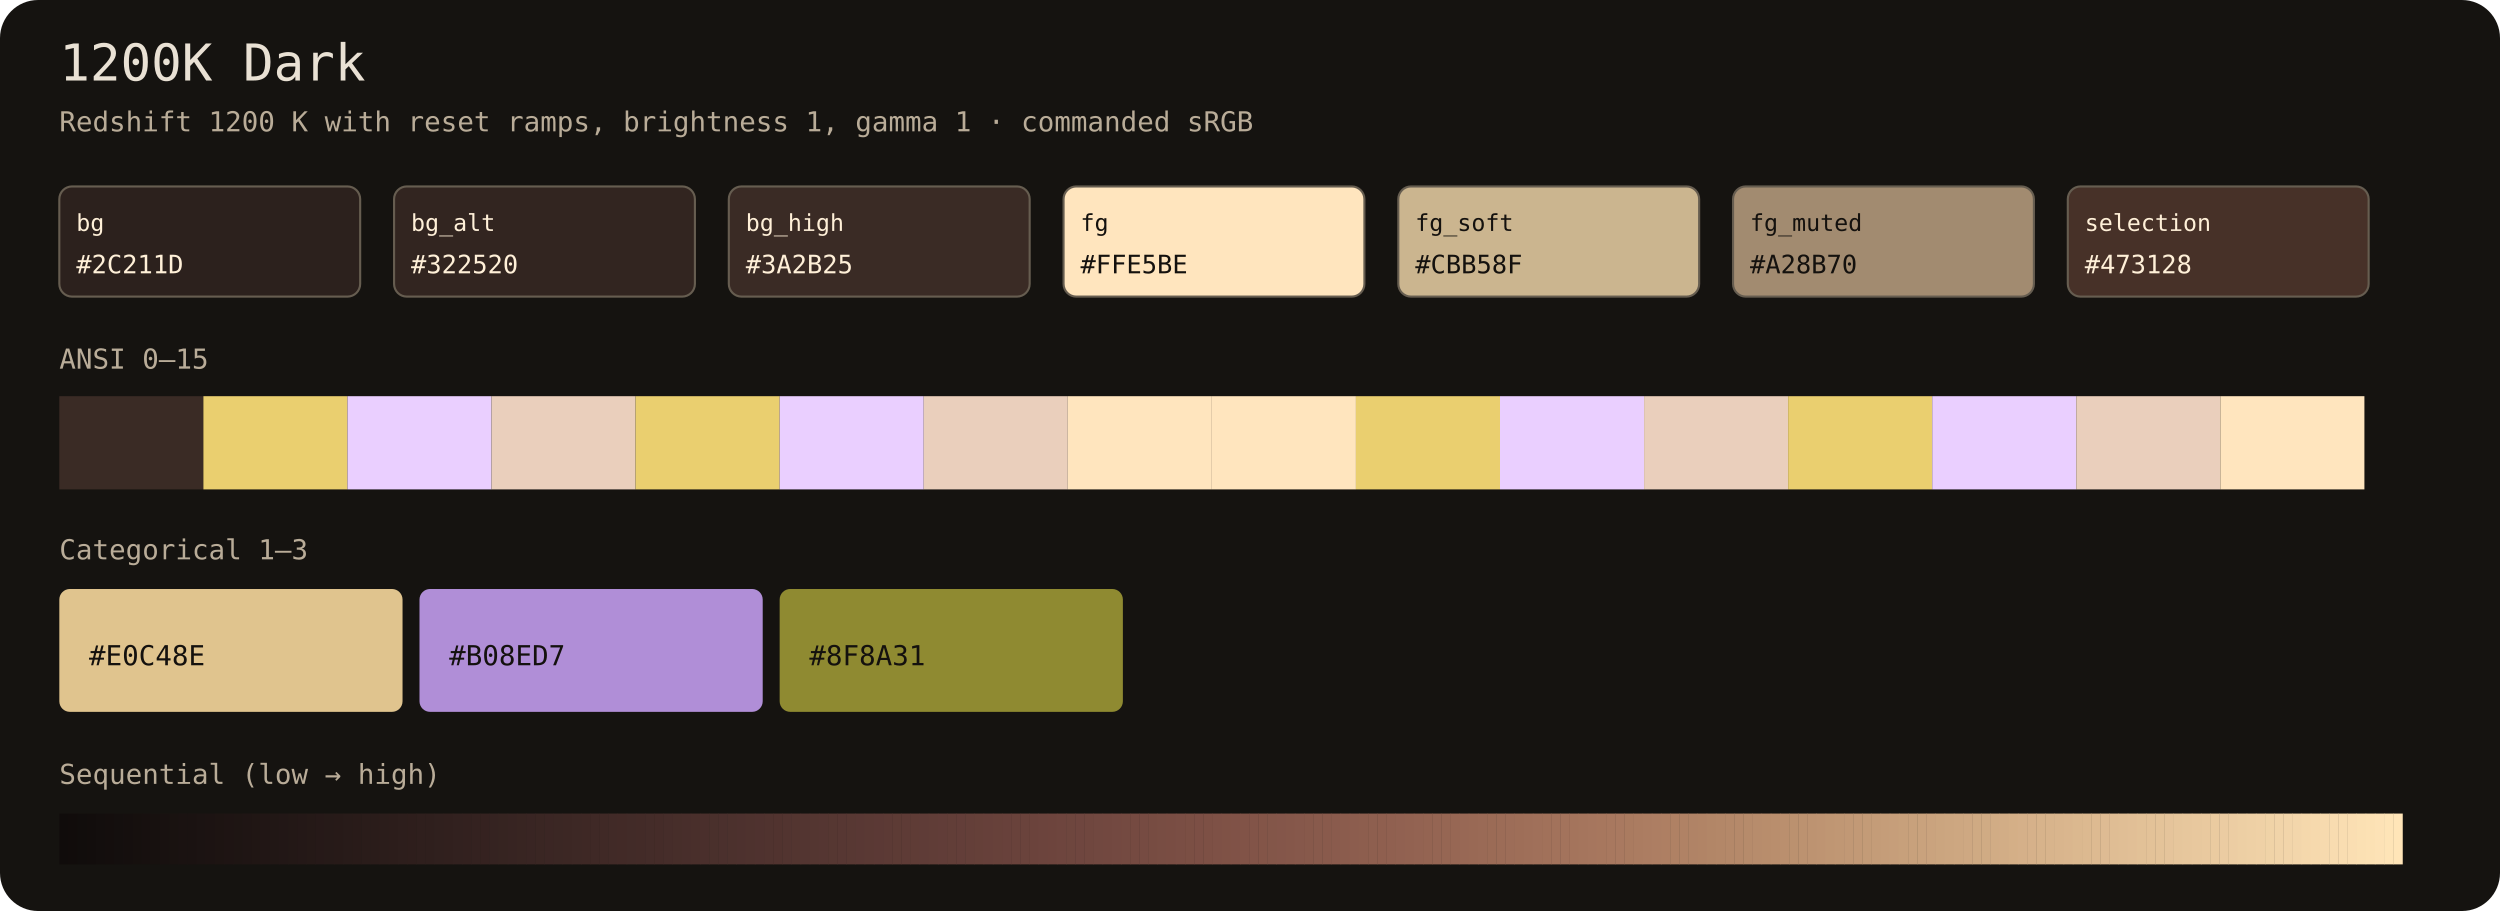
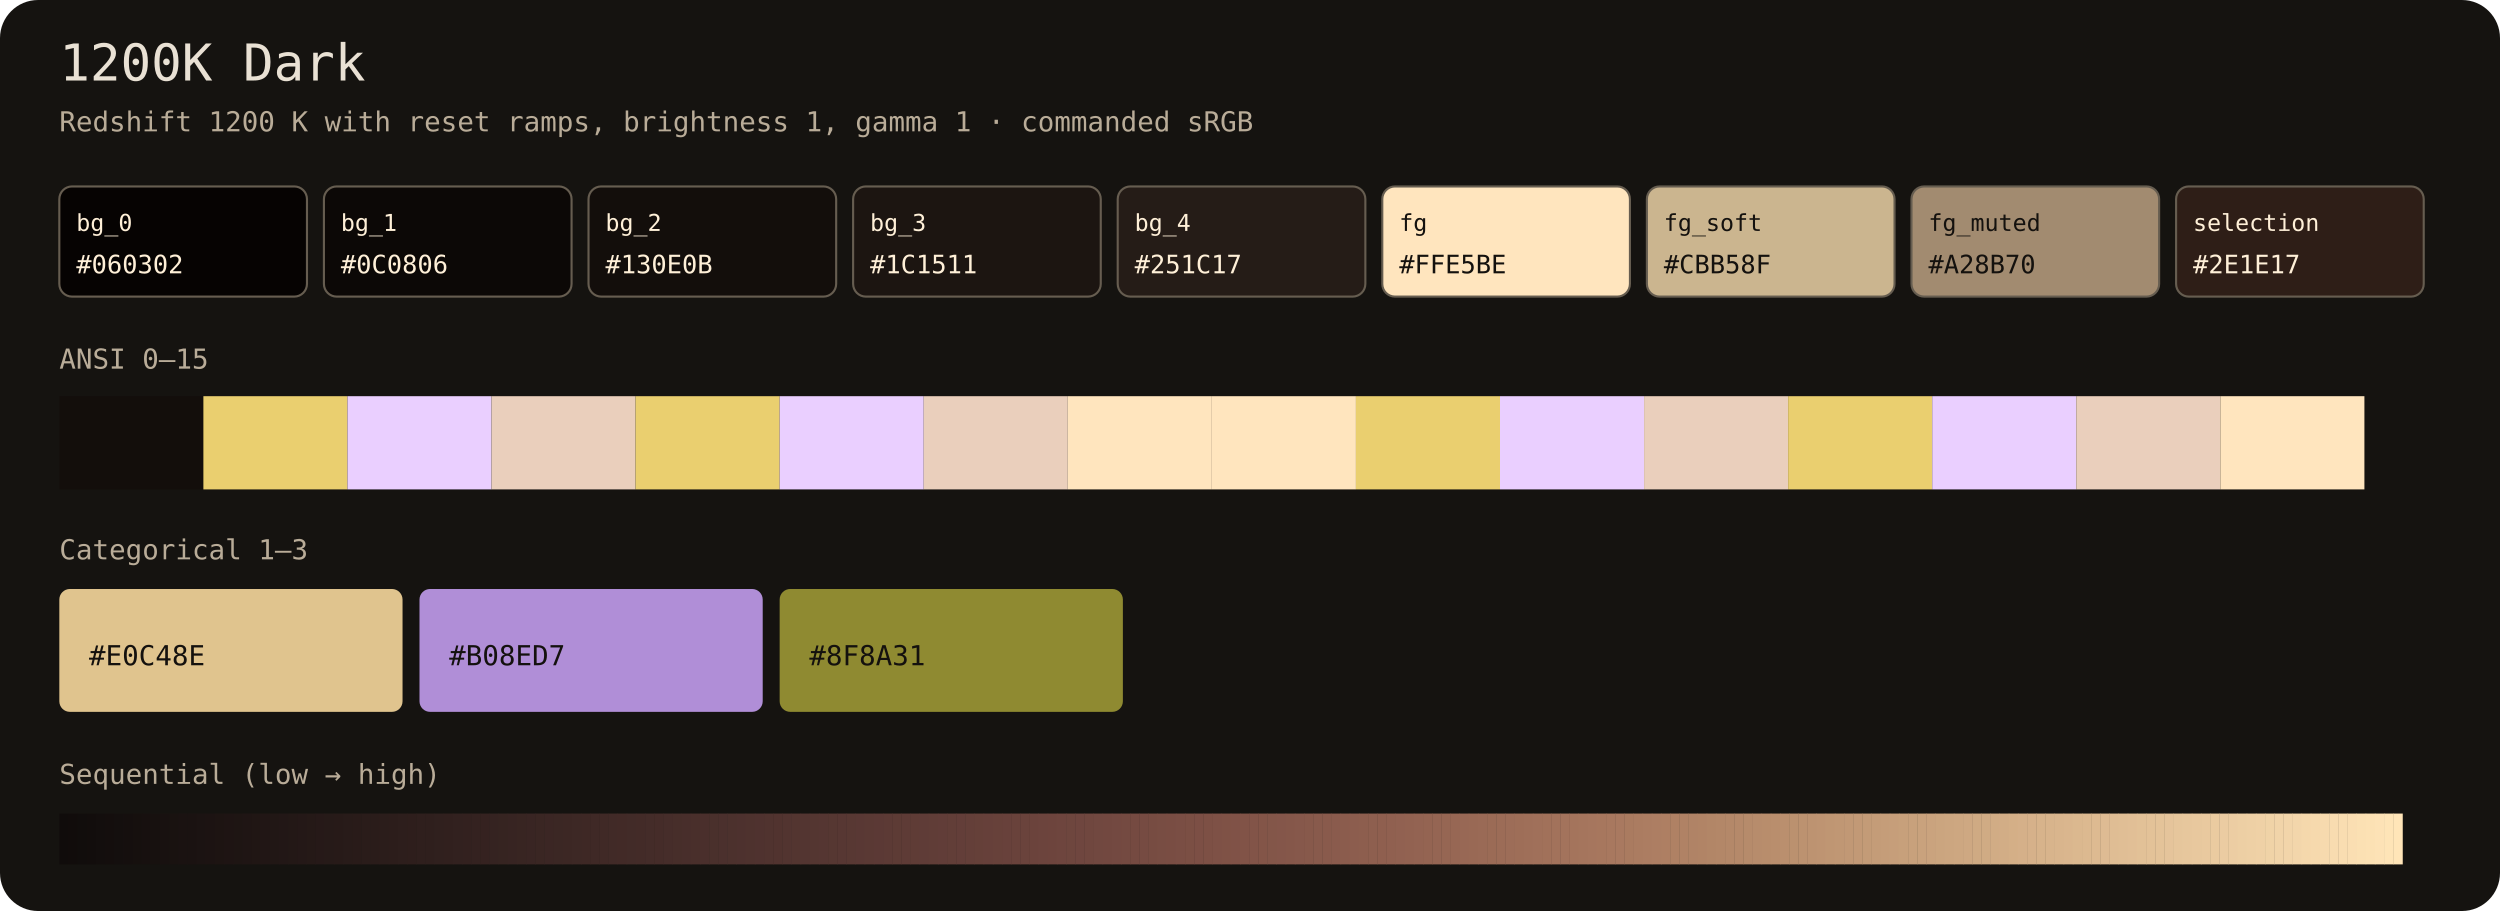
<svg xmlns="http://www.w3.org/2000/svg" width="1180" height="430" viewBox="0 0 1180 430">
  <rect width="100%" height="100%" rx="18" fill="#151310" />
  <text x="28" y="38" fill="#E9E1D4" font-size="24" font-family="ui-monospace, SFMono-Regular, Menlo, monospace">1200K Dark</text>
  <text x="28" y="62" fill="#B9AC98" font-size="13" font-family="ui-monospace, SFMono-Regular, Menlo, monospace">Redshift 1200 K with reset ramps, brightness 1, gamma 1 · commanded sRGB</text>
-   <rect x="28" y="88" width="142" height="52" rx="6" fill="#2C211D" stroke="#665D50" />
-   <text x="36" y="109" fill="#FFF0D8" font-size="11" font-family="ui-monospace, SFMono-Regular, Menlo, monospace">bg</text>
-   <text x="36" y="129" fill="#FFF0D8" font-size="12" font-family="ui-monospace, SFMono-Regular, Menlo, monospace">#2C211D</text>
-   <rect x="186" y="88" width="142" height="52" rx="6" fill="#322520" stroke="#665D50" />
-   <text x="194" y="109" fill="#FFF0D8" font-size="11" font-family="ui-monospace, SFMono-Regular, Menlo, monospace">bg_alt</text>
-   <text x="194" y="129" fill="#FFF0D8" font-size="12" font-family="ui-monospace, SFMono-Regular, Menlo, monospace">#322520</text>
-   <rect x="344" y="88" width="142" height="52" rx="6" fill="#3A2B25" stroke="#665D50" />
-   <text x="352" y="109" fill="#FFF0D8" font-size="11" font-family="ui-monospace, SFMono-Regular, Menlo, monospace">bg_high</text>
-   <text x="352" y="129" fill="#FFF0D8" font-size="12" font-family="ui-monospace, SFMono-Regular, Menlo, monospace">#3A2B25</text>
-   <rect x="502" y="88" width="142" height="52" rx="6" fill="#FFE5BE" stroke="#665D50" />
-   <text x="510" y="109" fill="#14110E" font-size="11" font-family="ui-monospace, SFMono-Regular, Menlo, monospace">fg</text>
-   <text x="510" y="129" fill="#14110E" font-size="12" font-family="ui-monospace, SFMono-Regular, Menlo, monospace">#FFE5BE</text>
-   <rect x="660" y="88" width="142" height="52" rx="6" fill="#CBB58F" stroke="#665D50" />
-   <text x="668" y="109" fill="#14110E" font-size="11" font-family="ui-monospace, SFMono-Regular, Menlo, monospace">fg_soft</text>
-   <text x="668" y="129" fill="#14110E" font-size="12" font-family="ui-monospace, SFMono-Regular, Menlo, monospace">#CBB58F</text>
-   <rect x="818" y="88" width="142" height="52" rx="6" fill="#A28B70" stroke="#665D50" />
-   <text x="826" y="109" fill="#14110E" font-size="11" font-family="ui-monospace, SFMono-Regular, Menlo, monospace">fg_muted</text>
-   <text x="826" y="129" fill="#14110E" font-size="12" font-family="ui-monospace, SFMono-Regular, Menlo, monospace">#A28B70</text>
-   <rect x="976" y="88" width="142" height="52" rx="6" fill="#473128" stroke="#665D50" />
-   <text x="984" y="109" fill="#FFF0D8" font-size="11" font-family="ui-monospace, SFMono-Regular, Menlo, monospace">selection</text>
-   <text x="984" y="129" fill="#FFF0D8" font-size="12" font-family="ui-monospace, SFMono-Regular, Menlo, monospace">#473128</text>
+   <rect x="28.00" y="88" width="116.89" height="52" rx="6" fill="#060302" stroke="#665D50" />
+   <text x="36" y="109" fill="#FFF0D8" font-size="11" font-family="ui-monospace, SFMono-Regular, Menlo, monospace">bg_0</text>
+   <text x="36" y="129" fill="#FFF0D8" font-size="12" font-family="ui-monospace, SFMono-Regular, Menlo, monospace">#060302</text>
+   <rect x="152.89" y="88" width="116.89" height="52" rx="6" fill="#0C0806" stroke="#665D50" />
+   <text x="160.889" y="109" fill="#FFF0D8" font-size="11" font-family="ui-monospace, SFMono-Regular, Menlo, monospace">bg_1</text>
+   <text x="160.889" y="129" fill="#FFF0D8" font-size="12" font-family="ui-monospace, SFMono-Regular, Menlo, monospace">#0C0806</text>
+   <rect x="277.78" y="88" width="116.89" height="52" rx="6" fill="#130E0B" stroke="#665D50" />
+   <text x="285.778" y="109" fill="#FFF0D8" font-size="11" font-family="ui-monospace, SFMono-Regular, Menlo, monospace">bg_2</text>
+   <text x="285.778" y="129" fill="#FFF0D8" font-size="12" font-family="ui-monospace, SFMono-Regular, Menlo, monospace">#130E0B</text>
+   <rect x="402.67" y="88" width="116.89" height="52" rx="6" fill="#1C1511" stroke="#665D50" />
+   <text x="410.667" y="109" fill="#FFF0D8" font-size="11" font-family="ui-monospace, SFMono-Regular, Menlo, monospace">bg_3</text>
+   <text x="410.667" y="129" fill="#FFF0D8" font-size="12" font-family="ui-monospace, SFMono-Regular, Menlo, monospace">#1C1511</text>
+   <rect x="527.56" y="88" width="116.89" height="52" rx="6" fill="#251C17" stroke="#665D50" />
+   <text x="535.556" y="109" fill="#FFF0D8" font-size="11" font-family="ui-monospace, SFMono-Regular, Menlo, monospace">bg_4</text>
+   <text x="535.556" y="129" fill="#FFF0D8" font-size="12" font-family="ui-monospace, SFMono-Regular, Menlo, monospace">#251C17</text>
+   <rect x="652.44" y="88" width="116.89" height="52" rx="6" fill="#FFE5BE" stroke="#665D50" />
+   <text x="660.444" y="109" fill="#14110E" font-size="11" font-family="ui-monospace, SFMono-Regular, Menlo, monospace">fg</text>
+   <text x="660.444" y="129" fill="#14110E" font-size="12" font-family="ui-monospace, SFMono-Regular, Menlo, monospace">#FFE5BE</text>
+   <rect x="777.33" y="88" width="116.89" height="52" rx="6" fill="#CBB58F" stroke="#665D50" />
+   <text x="785.333" y="109" fill="#14110E" font-size="11" font-family="ui-monospace, SFMono-Regular, Menlo, monospace">fg_soft</text>
+   <text x="785.333" y="129" fill="#14110E" font-size="12" font-family="ui-monospace, SFMono-Regular, Menlo, monospace">#CBB58F</text>
+   <rect x="902.22" y="88" width="116.89" height="52" rx="6" fill="#A28B70" stroke="#665D50" />
+   <text x="910.222" y="109" fill="#14110E" font-size="11" font-family="ui-monospace, SFMono-Regular, Menlo, monospace">fg_muted</text>
+   <text x="910.222" y="129" fill="#14110E" font-size="12" font-family="ui-monospace, SFMono-Regular, Menlo, monospace">#A28B70</text>
+   <rect x="1027.11" y="88" width="116.89" height="52" rx="6" fill="#2E1E17" stroke="#665D50" />
+   <text x="1035.111" y="109" fill="#FFF0D8" font-size="11" font-family="ui-monospace, SFMono-Regular, Menlo, monospace">selection</text>
+   <text x="1035.111" y="129" fill="#FFF0D8" font-size="12" font-family="ui-monospace, SFMono-Regular, Menlo, monospace">#2E1E17</text>
  <text x="28" y="174" fill="#B9AC98" font-size="13" font-family="ui-monospace, SFMono-Regular, Menlo, monospace">ANSI 0–15</text>
-   <rect x="28" y="187" width="68" height="44" fill="#3A2B25" />
+   <rect x="28" y="187" width="68" height="44" fill="#130E0B" />
  <rect x="96" y="187" width="68" height="44" fill="#EACF6F" />
  <rect x="164" y="187" width="68" height="44" fill="#EACFFF" />
  <rect x="232" y="187" width="68" height="44" fill="#EACFBC" />
  <rect x="300" y="187" width="68" height="44" fill="#EACF6F" />
  <rect x="368" y="187" width="68" height="44" fill="#EACFFF" />
  <rect x="436" y="187" width="68" height="44" fill="#EACFBC" />
  <rect x="504" y="187" width="68" height="44" fill="#FFE5BE" />
  <rect x="572" y="187" width="68" height="44" fill="#FFE5BE" />
  <rect x="640" y="187" width="68" height="44" fill="#EACF6F" />
  <rect x="708" y="187" width="68" height="44" fill="#EACFFF" />
  <rect x="776" y="187" width="68" height="44" fill="#EACFBC" />
  <rect x="844" y="187" width="68" height="44" fill="#EACF6F" />
  <rect x="912" y="187" width="68" height="44" fill="#EACFFF" />
  <rect x="980" y="187" width="68" height="44" fill="#EACFBC" />
  <rect x="1048" y="187" width="68" height="44" fill="#FFE5BE" />
  <text x="28" y="264" fill="#B9AC98" font-size="13" font-family="ui-monospace, SFMono-Regular, Menlo, monospace">Categorical 1–3</text>
  <rect x="28" y="278" width="162" height="58" rx="5" fill="#E0C48E" />
  <text x="42" y="314" fill="#14110E" font-size="13" font-family="ui-monospace, SFMono-Regular, Menlo, monospace">#E0C48E</text>
  <rect x="198" y="278" width="162" height="58" rx="5" fill="#B08ED7" />
  <text x="212" y="314" fill="#14110E" font-size="13" font-family="ui-monospace, SFMono-Regular, Menlo, monospace">#B08ED7</text>
  <rect x="368" y="278" width="162" height="58" rx="5" fill="#8F8A31" />
  <text x="382" y="314" fill="#14110E" font-size="13" font-family="ui-monospace, SFMono-Regular, Menlo, monospace">#8F8A31</text>
  <text x="28" y="370" fill="#B9AC98" font-size="13" font-family="ui-monospace, SFMono-Regular, Menlo, monospace">Sequential (low → high)</text>
  <rect x="28.00" y="384" width="4.5" height="24" fill="#100C0B" />
  <rect x="32.32" y="384" width="4.5" height="24" fill="#110C0B" />
  <rect x="36.64" y="384" width="4.5" height="24" fill="#110D0C" />
  <rect x="40.96" y="384" width="4.5" height="24" fill="#120D0C" />
  <rect x="45.28" y="384" width="4.5" height="24" fill="#130E0D" />
  <rect x="49.60" y="384" width="4.5" height="24" fill="#140E0D" />
  <rect x="53.92" y="384" width="4.5" height="24" fill="#140F0E" />
  <rect x="58.24" y="384" width="4.5" height="24" fill="#150F0E" />
  <rect x="62.56" y="384" width="4.5" height="24" fill="#16100E" />
  <rect x="66.88" y="384" width="4.5" height="24" fill="#17100F" />
  <rect x="71.20" y="384" width="4.5" height="24" fill="#17110F" />
  <rect x="75.52" y="384" width="4.5" height="24" fill="#181110" />
  <rect x="79.84" y="384" width="4.5" height="24" fill="#191210" />
  <rect x="84.16" y="384" width="4.5" height="24" fill="#1A1211" />
  <rect x="88.48" y="384" width="4.5" height="24" fill="#1A1211" />
  <rect x="92.80" y="384" width="4.5" height="24" fill="#1B1312" />
  <rect x="97.12" y="384" width="4.5" height="24" fill="#1C1312" />
  <rect x="101.44" y="384" width="4.5" height="24" fill="#1D1412" />
  <rect x="105.76" y="384" width="4.5" height="24" fill="#1E1413" />
  <rect x="110.08" y="384" width="4.5" height="24" fill="#1E1513" />
  <rect x="114.40" y="384" width="4.5" height="24" fill="#1F1514" />
  <rect x="118.72" y="384" width="4.5" height="24" fill="#201614" />
  <rect x="123.04" y="384" width="4.5" height="24" fill="#211615" />
  <rect x="127.36" y="384" width="4.5" height="24" fill="#211715" />
  <rect x="131.68" y="384" width="4.5" height="24" fill="#221716" />
  <rect x="136.00" y="384" width="4.5" height="24" fill="#231816" />
  <rect x="140.32" y="384" width="4.5" height="24" fill="#241817" />
  <rect x="144.64" y="384" width="4.5" height="24" fill="#251917" />
  <rect x="148.96" y="384" width="4.5" height="24" fill="#261918" />
  <rect x="153.28" y="384" width="4.5" height="24" fill="#261A18" />
  <rect x="157.60" y="384" width="4.5" height="24" fill="#271A18" />
  <rect x="161.92" y="384" width="4.5" height="24" fill="#281B19" />
  <rect x="166.24" y="384" width="4.5" height="24" fill="#291B19" />
  <rect x="170.56" y="384" width="4.5" height="24" fill="#2A1C1A" />
  <rect x="174.88" y="384" width="4.5" height="24" fill="#2A1C1A" />
  <rect x="179.20" y="384" width="4.5" height="24" fill="#2B1D1B" />
  <rect x="183.52" y="384" width="4.5" height="24" fill="#2C1D1B" />
  <rect x="187.84" y="384" width="4.5" height="24" fill="#2D1E1C" />
  <rect x="192.16" y="384" width="4.5" height="24" fill="#2E1E1C" />
  <rect x="196.48" y="384" width="4.5" height="24" fill="#2F1F1D" />
  <rect x="200.80" y="384" width="4.5" height="24" fill="#2F1F1D" />
  <rect x="205.12" y="384" width="4.5" height="24" fill="#30201E" />
  <rect x="209.44" y="384" width="4.5" height="24" fill="#31201E" />
  <rect x="213.76" y="384" width="4.5" height="24" fill="#32211F" />
  <rect x="218.08" y="384" width="4.5" height="24" fill="#33211F" />
  <rect x="222.40" y="384" width="4.5" height="24" fill="#342220" />
  <rect x="226.72" y="384" width="4.5" height="24" fill="#352220" />
  <rect x="231.04" y="384" width="4.5" height="24" fill="#352321" />
  <rect x="235.36" y="384" width="4.5" height="24" fill="#362421" />
  <rect x="239.68" y="384" width="4.5" height="24" fill="#372422" />
  <rect x="244.00" y="384" width="4.5" height="24" fill="#382522" />
  <rect x="248.32" y="384" width="4.5" height="24" fill="#392523" />
  <rect x="252.64" y="384" width="4.5" height="24" fill="#3A2623" />
  <rect x="256.96" y="384" width="4.5" height="24" fill="#3B2624" />
  <rect x="261.28" y="384" width="4.5" height="24" fill="#3B2724" />
  <rect x="265.60" y="384" width="4.5" height="24" fill="#3C2724" />
  <rect x="269.92" y="384" width="4.5" height="24" fill="#3D2825" />
  <rect x="274.24" y="384" width="4.5" height="24" fill="#3E2825" />
  <rect x="278.56" y="384" width="4.5" height="24" fill="#3F2926" />
  <rect x="282.88" y="384" width="4.5" height="24" fill="#402926" />
  <rect x="287.20" y="384" width="4.5" height="24" fill="#412A27" />
  <rect x="291.52" y="384" width="4.5" height="24" fill="#422A27" />
  <rect x="295.84" y="384" width="4.5" height="24" fill="#422B28" />
  <rect x="300.16" y="384" width="4.5" height="24" fill="#432B28" />
  <rect x="304.48" y="384" width="4.5" height="24" fill="#442C29" />
  <rect x="308.80" y="384" width="4.5" height="24" fill="#452C29" />
  <rect x="313.12" y="384" width="4.5" height="24" fill="#462D2A" />
  <rect x="317.44" y="384" width="4.5" height="24" fill="#472E2A" />
  <rect x="321.76" y="384" width="4.5" height="24" fill="#482E2B" />
  <rect x="326.08" y="384" width="4.5" height="24" fill="#492F2B" />
  <rect x="330.40" y="384" width="4.5" height="24" fill="#4A2F2C" />
  <rect x="334.72" y="384" width="4.5" height="24" fill="#4A302C" />
  <rect x="339.04" y="384" width="4.5" height="24" fill="#4B302D" />
  <rect x="343.36" y="384" width="4.5" height="24" fill="#4C312D" />
  <rect x="347.68" y="384" width="4.5" height="24" fill="#4D312E" />
  <rect x="352.00" y="384" width="4.5" height="24" fill="#4E322E" />
  <rect x="356.32" y="384" width="4.5" height="24" fill="#4F322F" />
  <rect x="360.64" y="384" width="4.5" height="24" fill="#50332F" />
  <rect x="364.96" y="384" width="4.5" height="24" fill="#51332F" />
  <rect x="369.28" y="384" width="4.5" height="24" fill="#523430" />
  <rect x="373.60" y="384" width="4.5" height="24" fill="#533530" />
  <rect x="377.92" y="384" width="4.5" height="24" fill="#533531" />
  <rect x="382.24" y="384" width="4.5" height="24" fill="#543631" />
  <rect x="386.56" y="384" width="4.5" height="24" fill="#553632" />
  <rect x="390.88" y="384" width="4.5" height="24" fill="#563732" />
  <rect x="395.20" y="384" width="4.5" height="24" fill="#573733" />
  <rect x="399.52" y="384" width="4.5" height="24" fill="#583833" />
  <rect x="403.84" y="384" width="4.5" height="24" fill="#593834" />
  <rect x="408.16" y="384" width="4.5" height="24" fill="#5A3934" />
  <rect x="412.48" y="384" width="4.5" height="24" fill="#5B3935" />
  <rect x="416.80" y="384" width="4.5" height="24" fill="#5C3A35" />
  <rect x="421.12" y="384" width="4.5" height="24" fill="#5D3B35" />
  <rect x="425.44" y="384" width="4.5" height="24" fill="#5E3B36" />
  <rect x="429.76" y="384" width="4.5" height="24" fill="#5F3C36" />
  <rect x="434.08" y="384" width="4.5" height="24" fill="#5F3C37" />
  <rect x="438.40" y="384" width="4.5" height="24" fill="#603D37" />
  <rect x="442.72" y="384" width="4.5" height="24" fill="#613D38" />
  <rect x="447.04" y="384" width="4.5" height="24" fill="#623E38" />
  <rect x="451.36" y="384" width="4.5" height="24" fill="#633E39" />
  <rect x="455.68" y="384" width="4.5" height="24" fill="#643F39" />
  <rect x="460.00" y="384" width="4.5" height="24" fill="#654039" />
  <rect x="464.32" y="384" width="4.5" height="24" fill="#66403A" />
  <rect x="468.64" y="384" width="4.5" height="24" fill="#67413A" />
  <rect x="472.96" y="384" width="4.5" height="24" fill="#68413B" />
  <rect x="477.28" y="384" width="4.5" height="24" fill="#69423B" />
  <rect x="481.60" y="384" width="4.5" height="24" fill="#6A433C" />
  <rect x="485.92" y="384" width="4.5" height="24" fill="#6B433C" />
  <rect x="490.24" y="384" width="4.5" height="24" fill="#6C443D" />
  <rect x="494.56" y="384" width="4.5" height="24" fill="#6D443D" />
  <rect x="498.88" y="384" width="4.5" height="24" fill="#6E453E" />
  <rect x="503.20" y="384" width="4.5" height="24" fill="#6E463E" />
  <rect x="507.52" y="384" width="4.5" height="24" fill="#6F463F" />
  <rect x="511.84" y="384" width="4.5" height="24" fill="#70473F" />
  <rect x="516.16" y="384" width="4.5" height="24" fill="#714840" />
  <rect x="520.48" y="384" width="4.5" height="24" fill="#724840" />
  <rect x="524.80" y="384" width="4.5" height="24" fill="#734941" />
  <rect x="529.12" y="384" width="4.5" height="24" fill="#744A41" />
  <rect x="533.44" y="384" width="4.5" height="24" fill="#754A41" />
  <rect x="537.76" y="384" width="4.5" height="24" fill="#764B42" />
  <rect x="542.08" y="384" width="4.5" height="24" fill="#774C42" />
  <rect x="546.40" y="384" width="4.5" height="24" fill="#784D43" />
  <rect x="550.72" y="384" width="4.5" height="24" fill="#794D43" />
  <rect x="555.04" y="384" width="4.5" height="24" fill="#7A4E44" />
  <rect x="559.36" y="384" width="4.5" height="24" fill="#7B4F44" />
  <rect x="563.68" y="384" width="4.5" height="24" fill="#7C4F45" />
  <rect x="568.00" y="384" width="4.5" height="24" fill="#7D5045" />
  <rect x="572.32" y="384" width="4.5" height="24" fill="#7E5146" />
  <rect x="576.64" y="384" width="4.5" height="24" fill="#7F5246" />
  <rect x="580.96" y="384" width="4.5" height="24" fill="#805247" />
  <rect x="585.28" y="384" width="4.5" height="24" fill="#815347" />
  <rect x="589.60" y="384" width="4.5" height="24" fill="#825448" />
  <rect x="593.92" y="384" width="4.5" height="24" fill="#835548" />
  <rect x="598.24" y="384" width="4.5" height="24" fill="#835649" />
  <rect x="602.56" y="384" width="4.5" height="24" fill="#84564A" />
  <rect x="606.88" y="384" width="4.5" height="24" fill="#85574A" />
  <rect x="611.20" y="384" width="4.5" height="24" fill="#86584B" />
  <rect x="615.52" y="384" width="4.5" height="24" fill="#87594B" />
  <rect x="619.84" y="384" width="4.5" height="24" fill="#885A4C" />
  <rect x="624.16" y="384" width="4.5" height="24" fill="#895A4C" />
  <rect x="628.48" y="384" width="4.5" height="24" fill="#8A5B4D" />
  <rect x="632.80" y="384" width="4.5" height="24" fill="#8B5C4D" />
  <rect x="637.12" y="384" width="4.5" height="24" fill="#8C5D4E" />
  <rect x="641.44" y="384" width="4.5" height="24" fill="#8D5E4E" />
  <rect x="645.76" y="384" width="4.5" height="24" fill="#8E5F4F" />
  <rect x="650.08" y="384" width="4.5" height="24" fill="#8F5F4F" />
  <rect x="654.40" y="384" width="4.5" height="24" fill="#906050" />
  <rect x="658.72" y="384" width="4.5" height="24" fill="#916151" />
  <rect x="663.04" y="384" width="4.5" height="24" fill="#926251" />
  <rect x="667.36" y="384" width="4.5" height="24" fill="#936352" />
  <rect x="671.68" y="384" width="4.5" height="24" fill="#946452" />
  <rect x="676.00" y="384" width="4.5" height="24" fill="#956553" />
  <rect x="680.32" y="384" width="4.5" height="24" fill="#966653" />
  <rect x="684.64" y="384" width="4.5" height="24" fill="#976754" />
  <rect x="688.96" y="384" width="4.5" height="24" fill="#986855" />
  <rect x="693.28" y="384" width="4.5" height="24" fill="#996955" />
  <rect x="697.60" y="384" width="4.5" height="24" fill="#9A6A56" />
  <rect x="701.92" y="384" width="4.5" height="24" fill="#9B6B56" />
  <rect x="706.24" y="384" width="4.5" height="24" fill="#9C6C57" />
  <rect x="710.56" y="384" width="4.5" height="24" fill="#9D6D58" />
  <rect x="714.88" y="384" width="4.5" height="24" fill="#9E6E58" />
  <rect x="719.20" y="384" width="4.5" height="24" fill="#9F6F59" />
  <rect x="723.52" y="384" width="4.5" height="24" fill="#A0705A" />
  <rect x="727.84" y="384" width="4.5" height="24" fill="#A1715A" />
  <rect x="732.16" y="384" width="4.5" height="24" fill="#A2725B" />
  <rect x="736.48" y="384" width="4.5" height="24" fill="#A3735C" />
  <rect x="740.80" y="384" width="4.5" height="24" fill="#A4745C" />
  <rect x="745.12" y="384" width="4.5" height="24" fill="#A5755D" />
  <rect x="749.44" y="384" width="4.5" height="24" fill="#A6765E" />
  <rect x="753.76" y="384" width="4.5" height="24" fill="#A7775E" />
  <rect x="758.08" y="384" width="4.5" height="24" fill="#A8785F" />
  <rect x="762.40" y="384" width="4.5" height="24" fill="#A97960" />
  <rect x="766.72" y="384" width="4.5" height="24" fill="#AA7B60" />
  <rect x="771.04" y="384" width="4.5" height="24" fill="#AB7C61" />
  <rect x="775.36" y="384" width="4.5" height="24" fill="#AC7D62" />
  <rect x="779.68" y="384" width="4.5" height="24" fill="#AD7E63" />
  <rect x="784.00" y="384" width="4.5" height="24" fill="#AE7F63" />
  <rect x="788.32" y="384" width="4.5" height="24" fill="#AF8164" />
  <rect x="792.64" y="384" width="4.5" height="24" fill="#B08265" />
  <rect x="796.96" y="384" width="4.5" height="24" fill="#B08366" />
  <rect x="801.28" y="384" width="4.5" height="24" fill="#B18466" />
  <rect x="805.60" y="384" width="4.5" height="24" fill="#B28667" />
  <rect x="809.92" y="384" width="4.5" height="24" fill="#B38768" />
  <rect x="814.24" y="384" width="4.5" height="24" fill="#B48869" />
  <rect x="818.56" y="384" width="4.5" height="24" fill="#B5896A" />
  <rect x="822.88" y="384" width="4.5" height="24" fill="#B68B6B" />
  <rect x="827.20" y="384" width="4.5" height="24" fill="#B78C6C" />
  <rect x="831.52" y="384" width="4.5" height="24" fill="#B88D6C" />
  <rect x="835.84" y="384" width="4.5" height="24" fill="#B98E6D" />
  <rect x="840.16" y="384" width="4.5" height="24" fill="#BA8F6E" />
  <rect x="844.48" y="384" width="4.5" height="24" fill="#BB916F" />
  <rect x="848.80" y="384" width="4.5" height="24" fill="#BC9270" />
  <rect x="853.12" y="384" width="4.5" height="24" fill="#BD9371" />
  <rect x="857.44" y="384" width="4.5" height="24" fill="#BE9472" />
  <rect x="861.76" y="384" width="4.5" height="24" fill="#BF9673" />
  <rect x="866.08" y="384" width="4.5" height="24" fill="#C09774" />
  <rect x="870.40" y="384" width="4.5" height="24" fill="#C19875" />
  <rect x="874.72" y="384" width="4.5" height="24" fill="#C29976" />
  <rect x="879.04" y="384" width="4.5" height="24" fill="#C39B77" />
  <rect x="883.36" y="384" width="4.5" height="24" fill="#C49C78" />
  <rect x="887.68" y="384" width="4.5" height="24" fill="#C59D79" />
  <rect x="892.00" y="384" width="4.5" height="24" fill="#C69E7A" />
  <rect x="896.32" y="384" width="4.5" height="24" fill="#C7A07B" />
  <rect x="900.64" y="384" width="4.5" height="24" fill="#C8A17C" />
  <rect x="904.96" y="384" width="4.5" height="24" fill="#C9A27D" />
  <rect x="909.28" y="384" width="4.5" height="24" fill="#CAA37E" />
  <rect x="913.60" y="384" width="4.5" height="24" fill="#CBA57F" />
  <rect x="917.92" y="384" width="4.5" height="24" fill="#CCA680" />
  <rect x="922.24" y="384" width="4.5" height="24" fill="#CDA781" />
  <rect x="926.56" y="384" width="4.5" height="24" fill="#CEA882" />
  <rect x="930.88" y="384" width="4.5" height="24" fill="#CFAA83" />
  <rect x="935.20" y="384" width="4.5" height="24" fill="#D0AB84" />
  <rect x="939.52" y="384" width="4.5" height="24" fill="#D1AC85" />
  <rect x="943.84" y="384" width="4.5" height="24" fill="#D2AD86" />
  <rect x="948.16" y="384" width="4.5" height="24" fill="#D4AF87" />
  <rect x="952.48" y="384" width="4.5" height="24" fill="#D5B089" />
  <rect x="956.80" y="384" width="4.5" height="24" fill="#D6B18A" />
  <rect x="961.12" y="384" width="4.5" height="24" fill="#D7B38B" />
  <rect x="965.44" y="384" width="4.5" height="24" fill="#D8B48C" />
  <rect x="969.76" y="384" width="4.5" height="24" fill="#D9B58D" />
  <rect x="974.08" y="384" width="4.5" height="24" fill="#DAB68E" />
  <rect x="978.40" y="384" width="4.5" height="24" fill="#DBB88F" />
  <rect x="982.72" y="384" width="4.5" height="24" fill="#DCB990" />
  <rect x="987.04" y="384" width="4.5" height="24" fill="#DDBA91" />
  <rect x="991.36" y="384" width="4.5" height="24" fill="#DEBB93" />
  <rect x="995.68" y="384" width="4.5" height="24" fill="#DFBD94" />
  <rect x="1000.00" y="384" width="4.5" height="24" fill="#E0BE95" />
  <rect x="1004.32" y="384" width="4.5" height="24" fill="#E1BF96" />
  <rect x="1008.64" y="384" width="4.5" height="24" fill="#E2C197" />
  <rect x="1012.96" y="384" width="4.5" height="24" fill="#E3C298" />
  <rect x="1017.28" y="384" width="4.5" height="24" fill="#E4C399" />
  <rect x="1021.60" y="384" width="4.5" height="24" fill="#E5C49B" />
  <rect x="1025.92" y="384" width="4.5" height="24" fill="#E6C69C" />
  <rect x="1030.24" y="384" width="4.5" height="24" fill="#E7C79D" />
  <rect x="1034.56" y="384" width="4.5" height="24" fill="#E8C89E" />
  <rect x="1038.88" y="384" width="4.5" height="24" fill="#E9C99F" />
  <rect x="1043.20" y="384" width="4.5" height="24" fill="#EACBA0" />
  <rect x="1047.52" y="384" width="4.5" height="24" fill="#EBCCA2" />
  <rect x="1051.84" y="384" width="4.5" height="24" fill="#ECCDA3" />
  <rect x="1056.16" y="384" width="4.5" height="24" fill="#EDCFA4" />
  <rect x="1060.48" y="384" width="4.5" height="24" fill="#EED0A5" />
  <rect x="1064.80" y="384" width="4.5" height="24" fill="#EFD1A6" />
  <rect x="1069.12" y="384" width="4.5" height="24" fill="#F0D3A7" />
  <rect x="1073.44" y="384" width="4.5" height="24" fill="#F1D4A9" />
  <rect x="1077.76" y="384" width="4.5" height="24" fill="#F2D5AA" />
  <rect x="1082.08" y="384" width="4.5" height="24" fill="#F3D6AB" />
  <rect x="1086.40" y="384" width="4.5" height="24" fill="#F5D8AC" />
  <rect x="1090.72" y="384" width="4.5" height="24" fill="#F6D9AD" />
  <rect x="1095.04" y="384" width="4.5" height="24" fill="#F7DAAE" />
  <rect x="1099.36" y="384" width="4.5" height="24" fill="#F8DCB0" />
  <rect x="1103.68" y="384" width="4.5" height="24" fill="#F9DDB1" />
  <rect x="1108.00" y="384" width="4.5" height="24" fill="#FADEB2" />
  <rect x="1112.32" y="384" width="4.5" height="24" fill="#FBE0B3" />
  <rect x="1116.64" y="384" width="4.5" height="24" fill="#FCE1B4" />
  <rect x="1120.96" y="384" width="4.5" height="24" fill="#FDE2B6" />
  <rect x="1125.28" y="384" width="4.5" height="24" fill="#FEE4B7" />
  <rect x="1129.60" y="384" width="4.5" height="24" fill="#FFE5B8" />
</svg>
